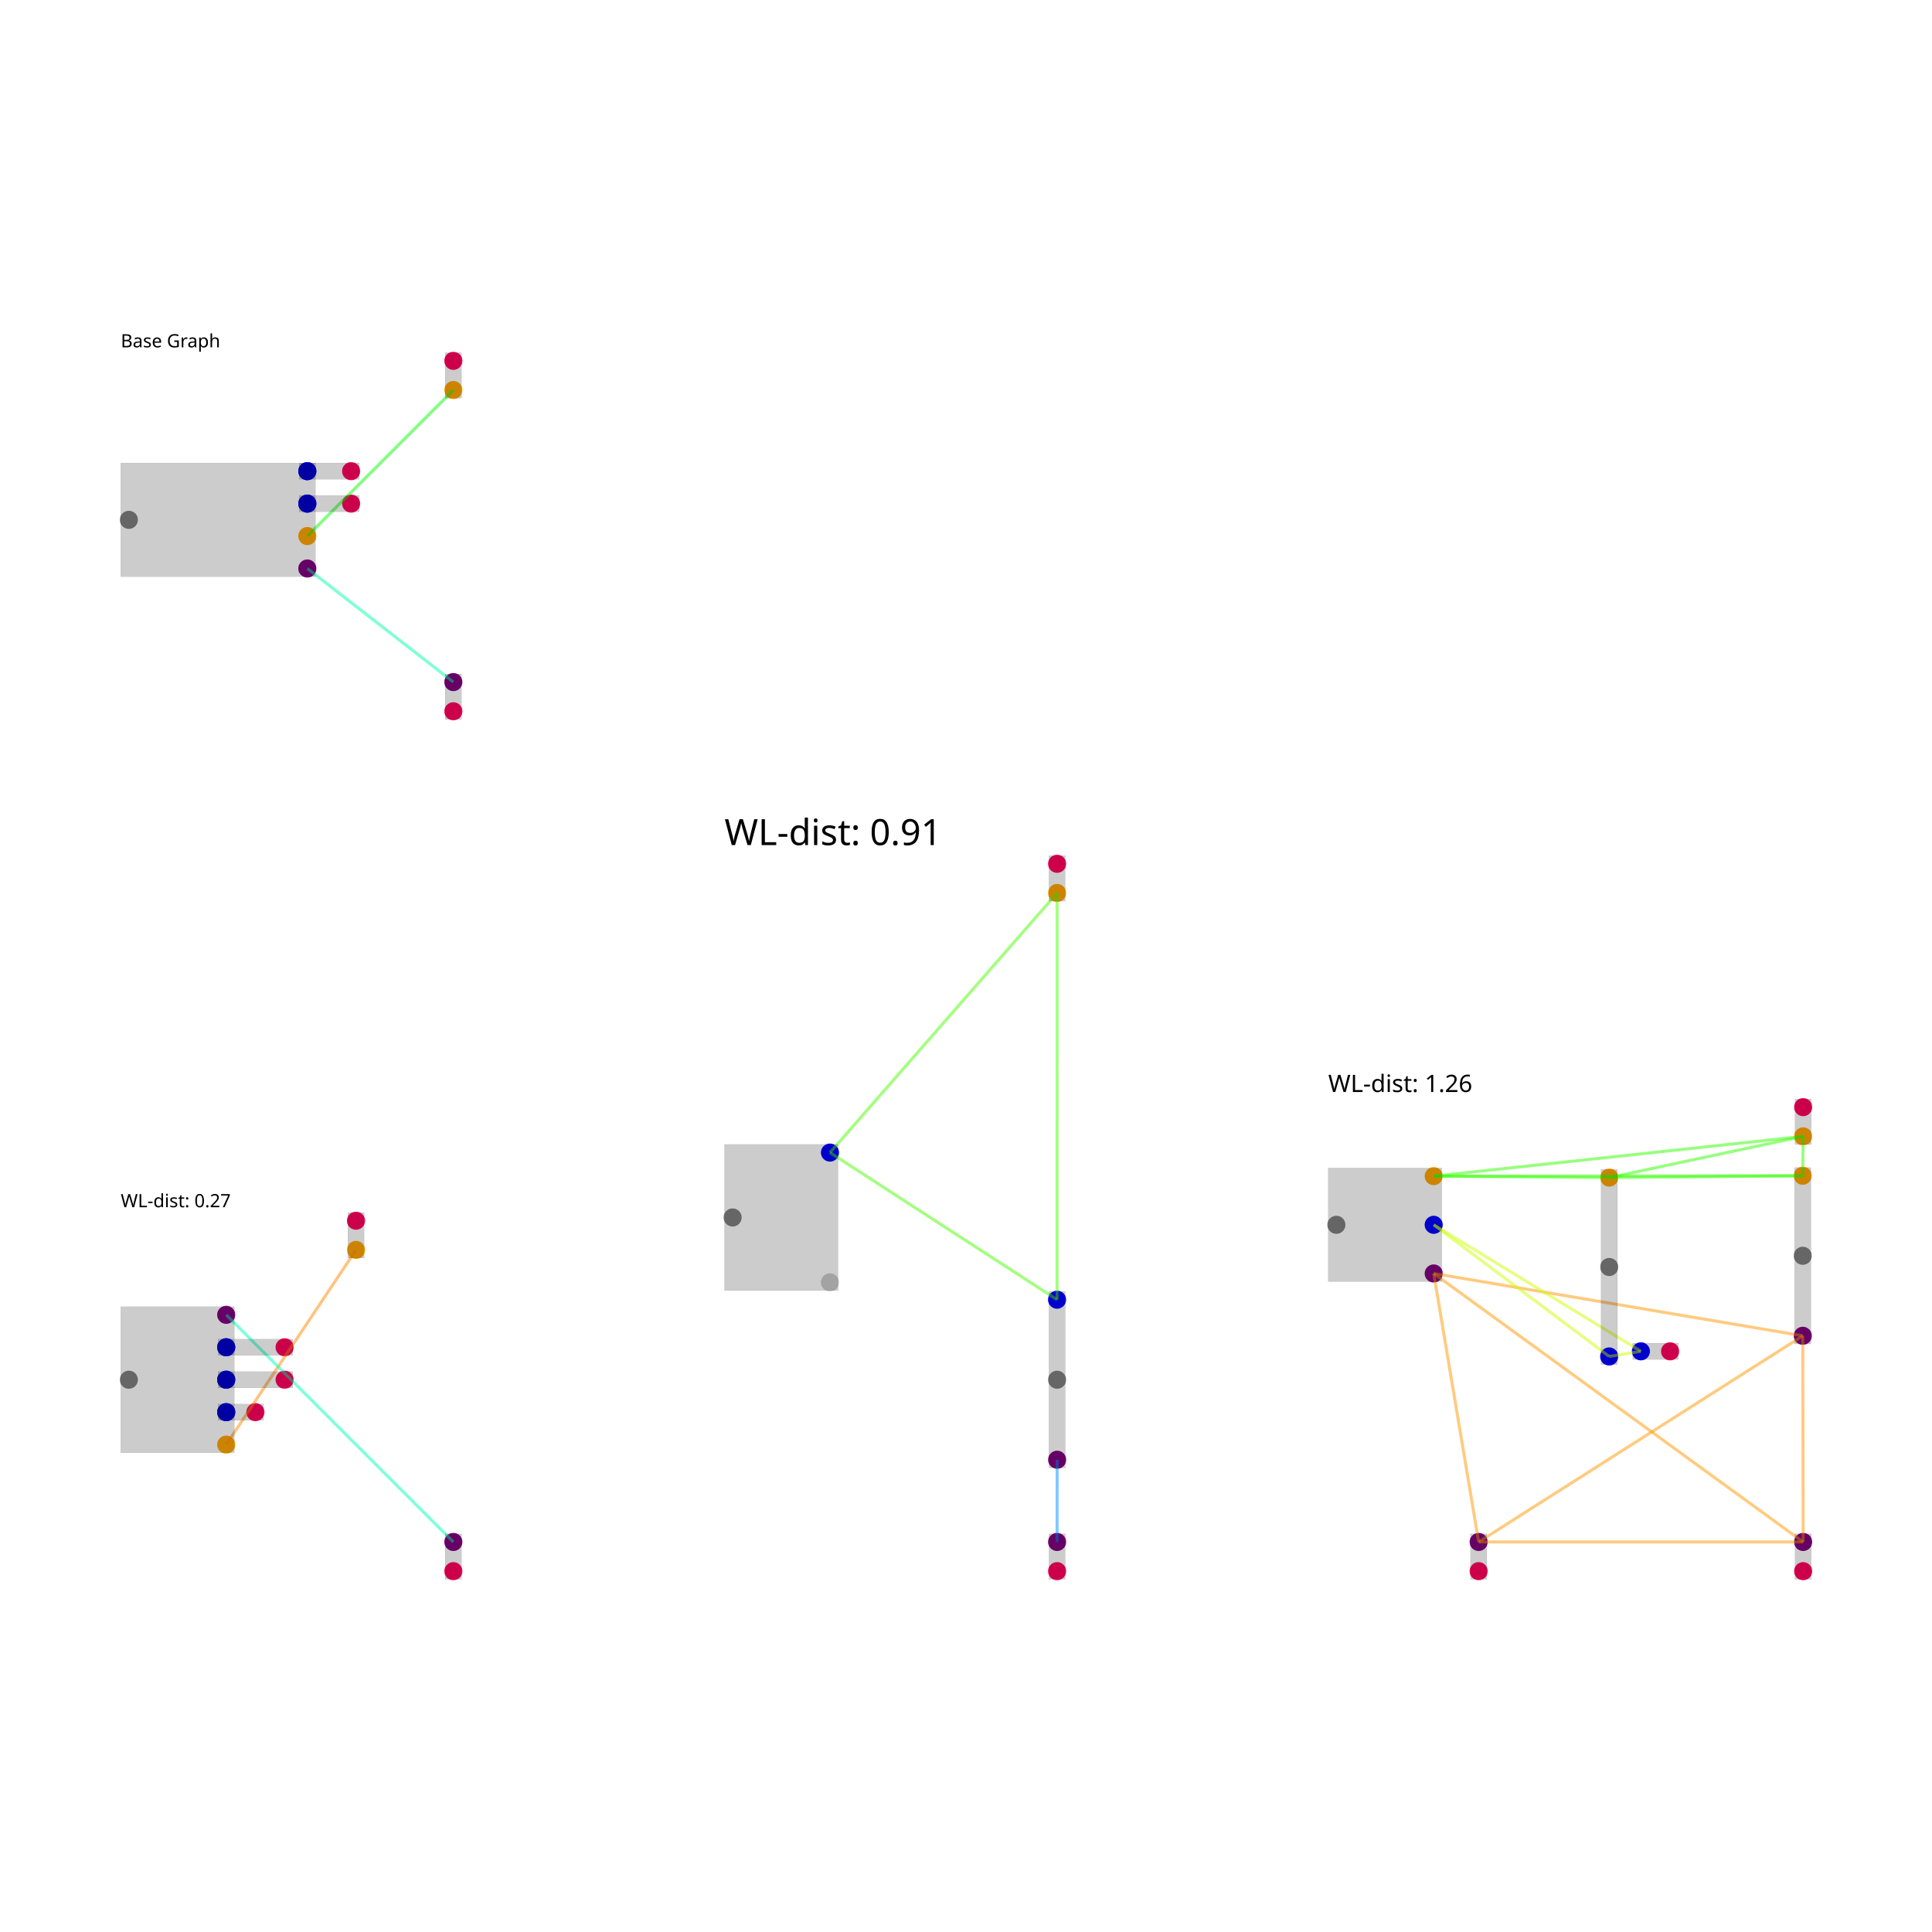
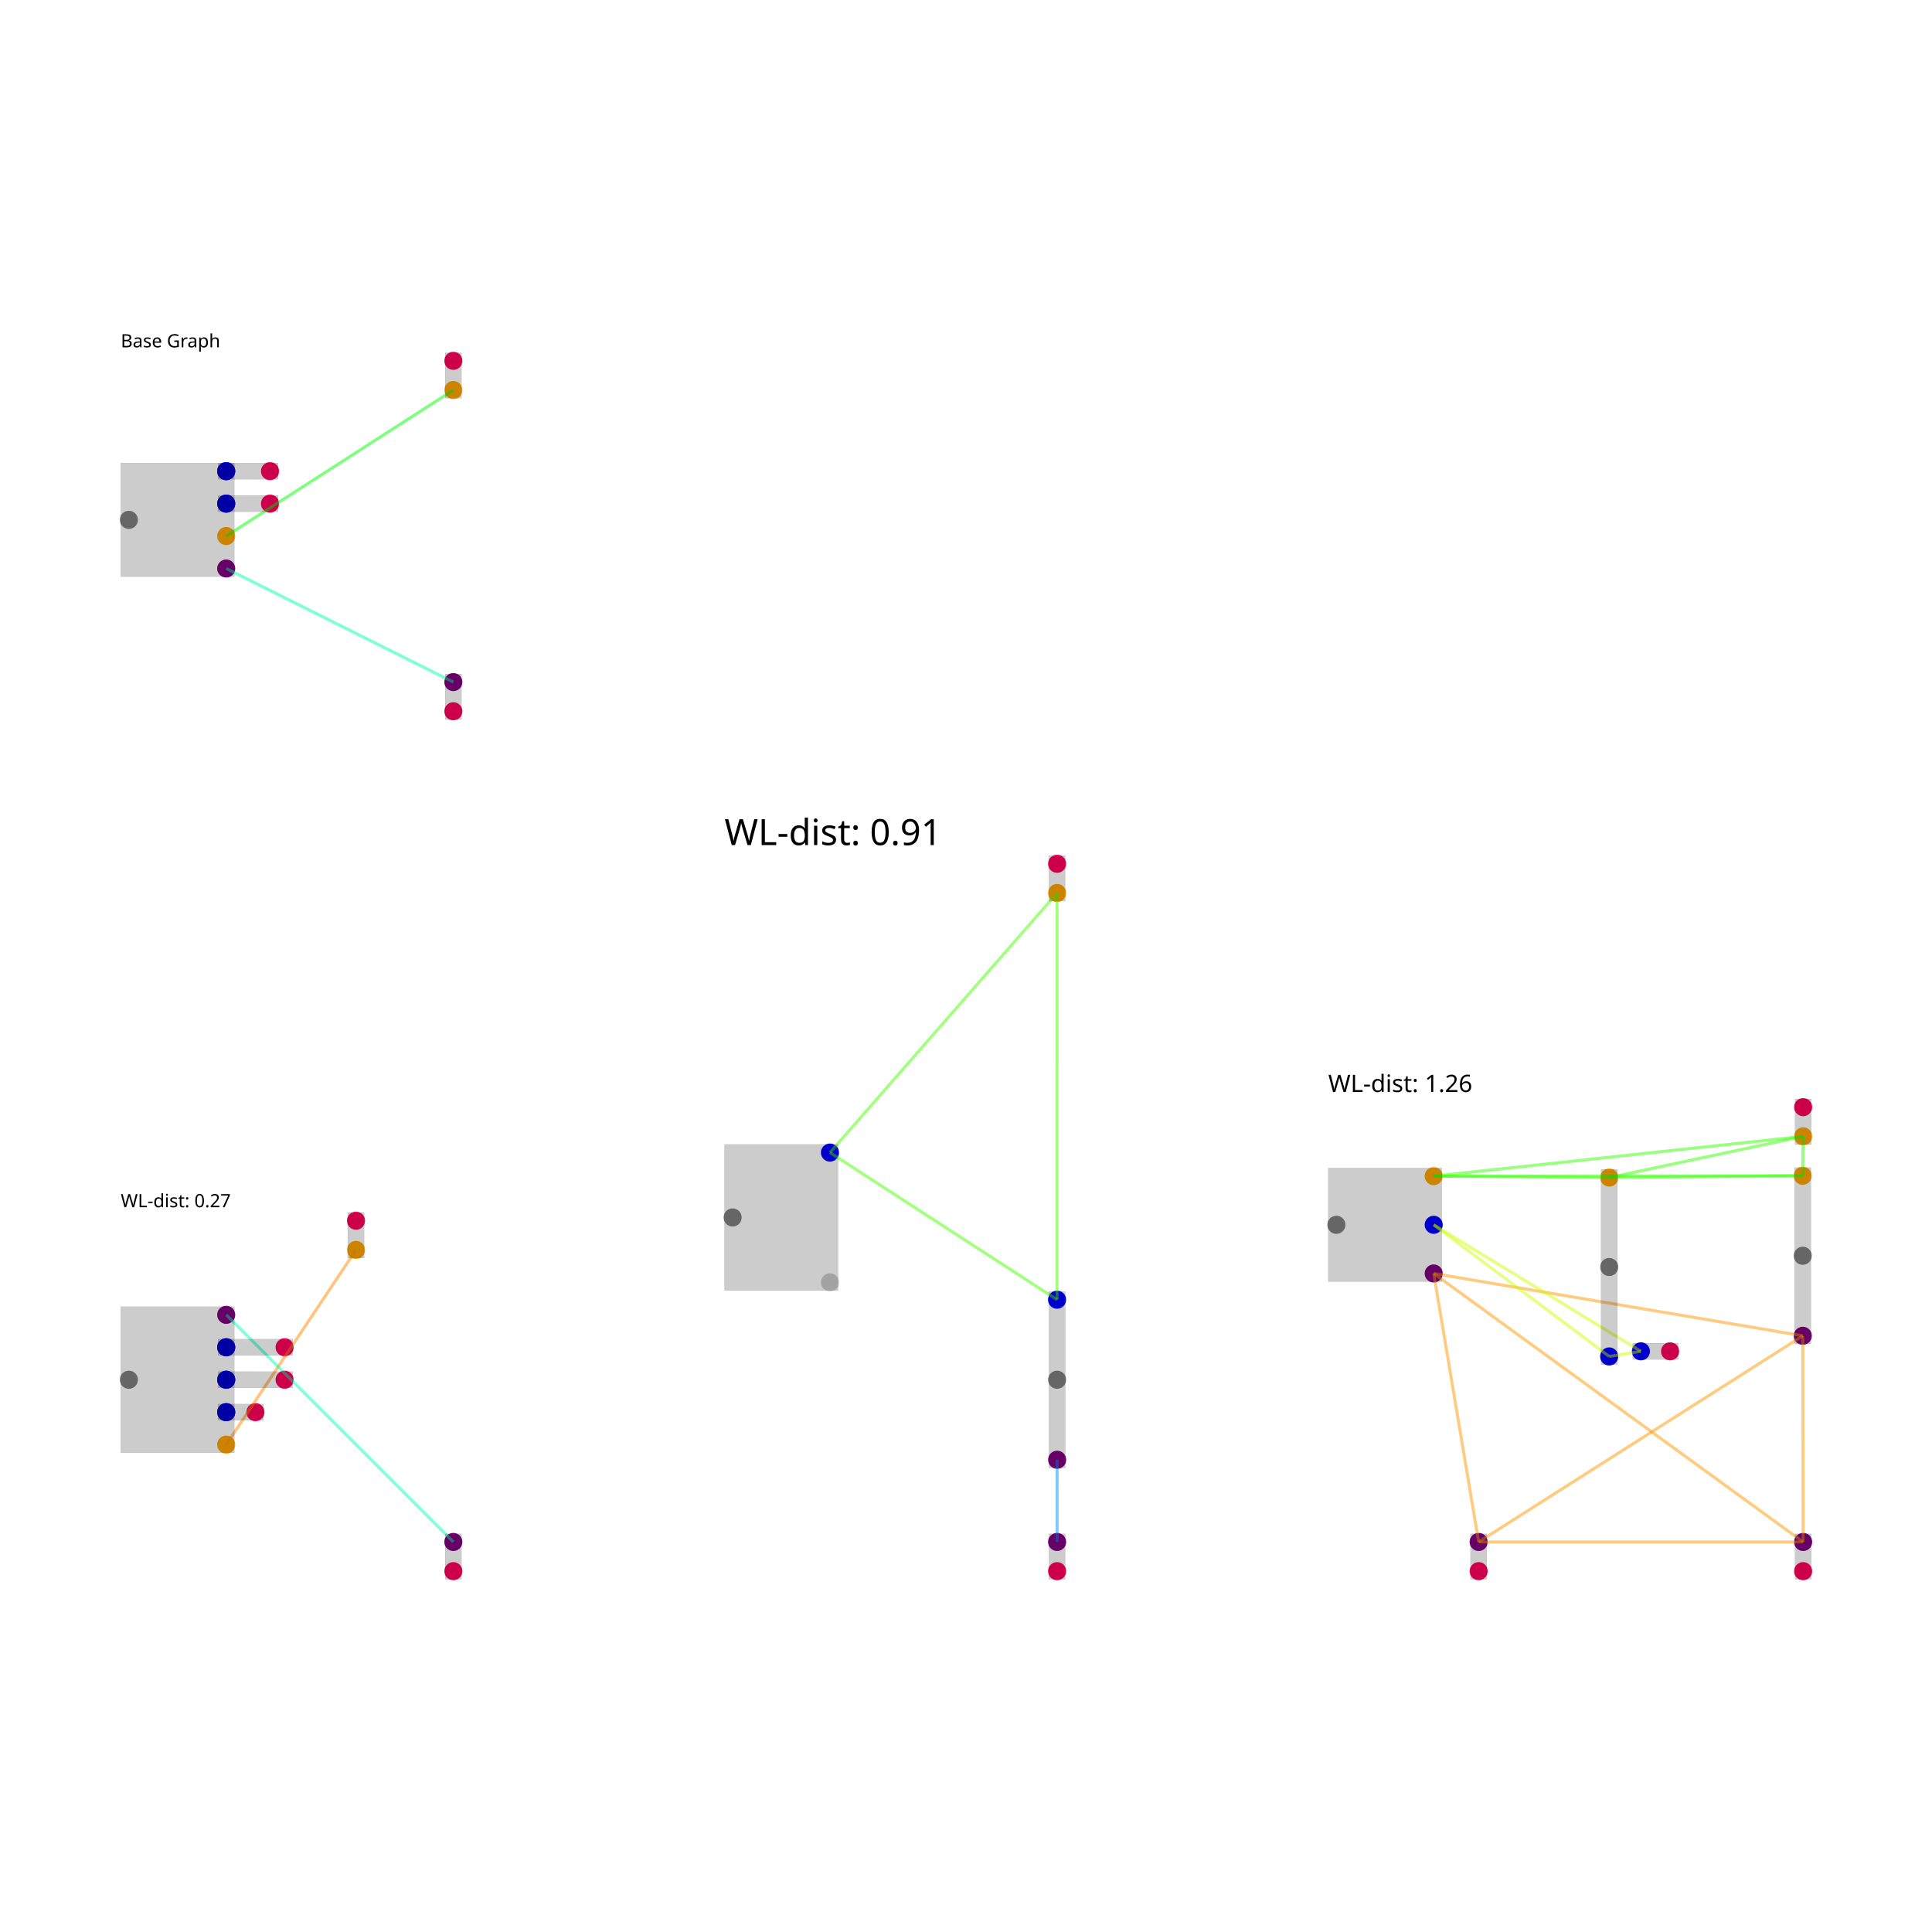
<svg xmlns="http://www.w3.org/2000/svg" width="640" height="640" viewBox="0 0 640 640">
  <rect width="100%" height="100%" fill="white" />
  <g>
    <circle data-type="point" data-label="schematic_component_0_center component_center center_schematic_component_0" data-x="0" data-y="0" cx="42.687" cy="172.202" r="3" fill="gray" />
  </g>
  <g>
-     <circle data-type="point" data-label="schematic_port_0 normal unnamedsubcircuit13_connectivity_net0" data-x="1.1" data-y="0.30000000000000004" cx="101.806" cy="156.079" r="3" fill="blue" />
-   </g>
-   <g>
-     <circle data-type="point" data-label="schematic_port_1 normal unnamedsubcircuit13_connectivity_net1" data-x="1.1" data-y="0.09999999999999998" cx="101.806" cy="166.828" r="3" fill="blue" />
-   </g>
-   <g>
-     <circle data-type="point" data-label="schematic_port_2 vcc unnamedsubcircuit13_connectivity_net2" data-x="1.1" data-y="-0.10000000000000003" cx="101.806" cy="177.577" r="3" fill="orange" />
-   </g>
-   <g>
-     <circle data-type="point" data-label="schematic_port_3 gnd unnamedsubcircuit13_connectivity_net3" data-x="1.1" data-y="-0.30000000000000004" cx="101.806" cy="188.326" r="3" fill="purple" />
-   </g>
-   <g>
-     <circle data-type="point" data-label="schematic_net_label_0_pin gnd unnamedsubcircuit13_connectivity_net3" data-x="2" data-y="-1" cx="150.176" cy="225.947" r="3" fill="purple" />
+     <circle data-type="point" data-label="schematic_port_0 normal unnamedsubcircuit7_connectivity_net0" data-x="0.6000000000000001" data-y="0.30000000000000004" cx="74.934" cy="156.079" r="3" fill="blue" />
+   </g>
+   <g>
+     <circle data-type="point" data-label="schematic_port_1 normal unnamedsubcircuit7_connectivity_net1" data-x="0.6000000000000001" data-y="0.09999999999999998" cx="74.934" cy="166.828" r="3" fill="blue" />
+   </g>
+   <g>
+     <circle data-type="point" data-label="schematic_port_2 vcc unnamedsubcircuit7_connectivity_net2" data-x="0.6000000000000001" data-y="-0.10000000000000003" cx="74.934" cy="177.577" r="3" fill="orange" />
+   </g>
+   <g>
+     <circle data-type="point" data-label="schematic_port_3 gnd unnamedsubcircuit7_connectivity_net3" data-x="0.6000000000000001" data-y="-0.30000000000000004" cx="74.934" cy="188.326" r="3" fill="purple" />
+   </g>
+   <g>
+     <circle data-type="point" data-label="schematic_net_label_0_pin gnd unnamedsubcircuit7_connectivity_net3" data-x="2" data-y="-1" cx="150.176" cy="225.947" r="3" fill="purple" />
  </g>
  <g>
    <circle data-type="point" data-label="schematic_net_label_0_center netlabel_center schematic_net_label_0_center" data-x="2" data-y="-1.18" cx="150.176" cy="235.621" r="3" fill="hsl(338.4, 100%, 50%, 1)" />
  </g>
  <g>
-     <circle data-type="point" data-label="schematic_net_label_1_pin vcc unnamedsubcircuit13_connectivity_net2" data-x="2" data-y="0.8" cx="150.176" cy="129.207" r="3" fill="orange" />
+     <circle data-type="point" data-label="schematic_net_label_1_pin vcc unnamedsubcircuit7_connectivity_net2" data-x="2" data-y="0.8" cx="150.176" cy="129.207" r="3" fill="orange" />
  </g>
  <g>
    <circle data-type="point" data-label="schematic_net_label_1_center netlabel_center schematic_net_label_1_center" data-x="2" data-y="0.98" cx="150.176" cy="119.533" r="3" fill="hsl(338.4, 100%, 50%, 1)" />
  </g>
  <g>
-     <circle data-type="point" data-label="schematic_net_label_2_pin normal unnamedsubcircuit13_connectivity_net0" data-x="1.1" data-y="0.30000000000000004" cx="101.806" cy="156.079" r="3" fill="blue" />
-   </g>
-   <g>
-     <circle data-type="point" data-label="schematic_net_label_2_center netlabel_center schematic_net_label_2_center" data-x="1.37" data-y="0.30000000000000004" cx="116.317" cy="156.079" r="3" fill="hsl(338.4, 100%, 50%, 1)" />
-   </g>
-   <g>
-     <circle data-type="point" data-label="schematic_net_label_3_pin normal unnamedsubcircuit13_connectivity_net1" data-x="1.1" data-y="0.09999999999999998" cx="101.806" cy="166.828" r="3" fill="blue" />
-   </g>
-   <g>
-     <circle data-type="point" data-label="schematic_net_label_3_center netlabel_center schematic_net_label_3_center" data-x="1.37" data-y="0.09999999999999998" cx="116.317" cy="166.828" r="3" fill="hsl(338.4, 100%, 50%, 1)" />
-   </g>
-   <g>
-     <circle data-type="point" data-label="schematic_component_0_center component_center center_schematic_component_0" data-x="-5.551115123125783e-17" data-y="-5.3" cx="42.687" cy="457.049" r="3" fill="gray" />
-   </g>
-   <g>
-     <circle data-type="point" data-label="schematic_port_0 vcc unnamedsubcircuit114_connectivity_net0" data-x="0.6000000000000001" data-y="-5.699999999999999" cx="74.934" cy="478.547" r="3" fill="orange" />
-   </g>
-   <g>
-     <circle data-type="point" data-label="schematic_port_1 normal unnamedsubcircuit114_connectivity_net1" data-x="0.6000000000000001" data-y="-5.5" cx="74.934" cy="467.798" r="3" fill="blue" />
-   </g>
-   <g>
-     <circle data-type="point" data-label="schematic_port_2 normal unnamedsubcircuit114_connectivity_net2" data-x="0.6000000000000001" data-y="-5.3" cx="74.934" cy="457.049" r="3" fill="blue" />
-   </g>
-   <g>
-     <circle data-type="point" data-label="schematic_port_3 normal unnamedsubcircuit114_connectivity_net3" data-x="0.6000000000000001" data-y="-5.1" cx="74.934" cy="446.3" r="3" fill="blue" />
-   </g>
-   <g>
-     <circle data-type="point" data-label="schematic_port_4 gnd unnamedsubcircuit114_connectivity_net4" data-x="0.6000000000000001" data-y="-4.8999999999999995" cx="74.934" cy="435.551" r="3" fill="purple" />
-   </g>
-   <g>
-     <circle data-type="point" data-label="schematic_net_label_0_pin gnd unnamedsubcircuit114_connectivity_net4" data-x="1.9999999999999998" data-y="-6.3" cx="150.176" cy="510.793" r="3" fill="purple" />
+     <circle data-type="point" data-label="schematic_net_label_2_pin normal unnamedsubcircuit7_connectivity_net0" data-x="0.6000000000000001" data-y="0.30000000000000004" cx="74.934" cy="156.079" r="3" fill="blue" />
+   </g>
+   <g>
+     <circle data-type="point" data-label="schematic_net_label_2_center netlabel_center schematic_net_label_2_center" data-x="0.8700000000000001" data-y="0.30000000000000004" cx="89.445" cy="156.079" r="3" fill="hsl(338.4, 100%, 50%, 1)" />
+   </g>
+   <g>
+     <circle data-type="point" data-label="schematic_net_label_3_pin normal unnamedsubcircuit7_connectivity_net1" data-x="0.6000000000000001" data-y="0.09999999999999998" cx="74.934" cy="166.828" r="3" fill="blue" />
+   </g>
+   <g>
+     <circle data-type="point" data-label="schematic_net_label_3_center netlabel_center schematic_net_label_3_center" data-x="0.8700000000000001" data-y="0.09999999999999998" cx="89.445" cy="166.828" r="3" fill="hsl(338.4, 100%, 50%, 1)" />
+   </g>
+   <g>
+     <circle data-type="point" data-label="schematic_component_0_center component_center center_schematic_component_0" data-x="0" data-y="-5.3" cx="42.687" cy="457.049" r="3" fill="gray" />
+   </g>
+   <g>
+     <circle data-type="point" data-label="schematic_port_0 vcc unnamedsubcircuit31_connectivity_net0" data-x="0.6000000000000001" data-y="-5.699999999999999" cx="74.934" cy="478.547" r="3" fill="orange" />
+   </g>
+   <g>
+     <circle data-type="point" data-label="schematic_port_1 normal unnamedsubcircuit31_connectivity_net1" data-x="0.6000000000000001" data-y="-5.5" cx="74.934" cy="467.798" r="3" fill="blue" />
+   </g>
+   <g>
+     <circle data-type="point" data-label="schematic_port_2 normal unnamedsubcircuit31_connectivity_net2" data-x="0.6000000000000001" data-y="-5.3" cx="74.934" cy="457.049" r="3" fill="blue" />
+   </g>
+   <g>
+     <circle data-type="point" data-label="schematic_port_3 normal unnamedsubcircuit31_connectivity_net3" data-x="0.6000000000000001" data-y="-5.1" cx="74.934" cy="446.3" r="3" fill="blue" />
+   </g>
+   <g>
+     <circle data-type="point" data-label="schematic_port_4 gnd unnamedsubcircuit31_connectivity_net4" data-x="0.6000000000000001" data-y="-4.8999999999999995" cx="74.934" cy="435.551" r="3" fill="purple" />
+   </g>
+   <g>
+     <circle data-type="point" data-label="schematic_net_label_0_pin gnd unnamedsubcircuit31_connectivity_net4" data-x="1.9999999999999998" data-y="-6.3" cx="150.176" cy="510.793" r="3" fill="purple" />
  </g>
  <g>
    <circle data-type="point" data-label="schematic_net_label_0_center netlabel_center schematic_net_label_0_center" data-x="1.9999999999999998" data-y="-6.4799999999999995" cx="150.176" cy="520.467" r="3" fill="hsl(338.4, 100%, 50%, 1)" />
  </g>
  <g>
-     <circle data-type="point" data-label="schematic_net_label_1_pin vcc unnamedsubcircuit114_connectivity_net0" data-x="1.4" data-y="-4.5" cx="117.93" cy="414.053" r="3" fill="orange" />
+     <circle data-type="point" data-label="schematic_net_label_1_pin vcc unnamedsubcircuit31_connectivity_net0" data-x="1.4" data-y="-4.5" cx="117.93" cy="414.053" r="3" fill="orange" />
  </g>
  <g>
    <circle data-type="point" data-label="schematic_net_label_1_center netlabel_center schematic_net_label_1_center" data-x="1.4" data-y="-4.319999999999999" cx="117.93" cy="404.379" r="3" fill="hsl(338.4, 100%, 50%, 1)" />
  </g>
  <g>
-     <circle data-type="point" data-label="schematic_net_label_2_pin normal unnamedsubcircuit114_connectivity_net1" data-x="0.6000000000000001" data-y="-5.5" cx="74.934" cy="467.798" r="3" fill="blue" />
+     <circle data-type="point" data-label="schematic_net_label_2_pin normal unnamedsubcircuit31_connectivity_net1" data-x="0.6000000000000001" data-y="-5.5" cx="74.934" cy="467.798" r="3" fill="blue" />
  </g>
  <g>
    <circle data-type="point" data-label="schematic_net_label_2_center netlabel_center schematic_net_label_2_center" data-x="0.78" data-y="-5.5" cx="84.608" cy="467.798" r="3" fill="hsl(338.4, 100%, 50%, 1)" />
  </g>
  <g>
-     <circle data-type="point" data-label="schematic_net_label_3_pin normal unnamedsubcircuit114_connectivity_net2" data-x="0.6000000000000001" data-y="-5.3" cx="74.934" cy="457.049" r="3" fill="blue" />
+     <circle data-type="point" data-label="schematic_net_label_3_pin normal unnamedsubcircuit31_connectivity_net2" data-x="0.6000000000000001" data-y="-5.3" cx="74.934" cy="457.049" r="3" fill="blue" />
  </g>
  <g>
    <circle data-type="point" data-label="schematic_net_label_3_center netlabel_center schematic_net_label_3_center" data-x="0.96" data-y="-5.3" cx="94.282" cy="457.049" r="3" fill="hsl(338.4, 100%, 50%, 1)" />
  </g>
  <g>
-     <circle data-type="point" data-label="schematic_net_label_4_pin normal unnamedsubcircuit114_connectivity_net3" data-x="0.6000000000000001" data-y="-5.1" cx="74.934" cy="446.3" r="3" fill="blue" />
+     <circle data-type="point" data-label="schematic_net_label_4_pin normal unnamedsubcircuit31_connectivity_net3" data-x="0.6000000000000001" data-y="-5.1" cx="74.934" cy="446.3" r="3" fill="blue" />
  </g>
  <g>
    <circle data-type="point" data-label="schematic_net_label_4_center netlabel_center schematic_net_label_4_center" data-x="0.96" data-y="-5.1" cx="94.282" cy="446.3" r="3" fill="hsl(338.4, 100%, 50%, 1)" />
  </g>
  <g>
    <circle data-type="point" data-label="schematic_component_0_center component_center center_schematic_component_0" data-x="3.7213023693989973" data-y="-4.299999999999999" cx="242.687" cy="403.304" r="3" fill="gray" />
  </g>
  <g>
    <circle data-type="point" data-label="schematic_port_0 not_connected disconnected-0" data-x="4.321302369398997" data-y="-4.699999999999999" cx="274.934" cy="424.802" r="3" fill="rgba(0, 0, 0, 0.2)" />
  </g>
  <g>
-     <circle data-type="point" data-label="schematic_port_1 normal unnamedsubcircuit470_connectivity_net0" data-x="4.321302369398997" data-y="-3.8999999999999995" cx="274.934" cy="381.806" r="3" fill="blue" />
+     <circle data-type="point" data-label="schematic_port_1 normal unnamedsubcircuit57_connectivity_net0" data-x="4.321302369398997" data-y="-3.8999999999999995" cx="274.934" cy="381.806" r="3" fill="blue" />
  </g>
  <g>
    <circle data-type="point" data-label="schematic_component_1_center component_center center_schematic_component_1" data-x="5.721302369398997" data-y="-5.299999999999999" cx="350.176" cy="457.049" r="3" fill="gray" />
  </g>
  <g>
-     <circle data-type="point" data-label="schematic_port_2 normal unnamedsubcircuit470_connectivity_net0" data-x="5.721029019398997" data-y="-4.806735699999999" cx="350.162" cy="430.538" r="3" fill="blue" />
-   </g>
-   <g>
-     <circle data-type="point" data-label="schematic_port_3 gnd unnamedsubcircuit470_connectivity_net1" data-x="5.721575719398998" data-y="-5.793264299999999" cx="350.191" cy="483.559" r="3" fill="purple" />
-   </g>
-   <g>
-     <circle data-type="point" data-label="schematic_net_label_0_pin vcc unnamedsubcircuit470_connectivity_net0" data-x="5.721302369398997" data-y="-2.299999999999999" cx="350.176" cy="295.815" r="3" fill="orange" />
+     <circle data-type="point" data-label="schematic_port_2 normal unnamedsubcircuit57_connectivity_net0" data-x="5.721029019398997" data-y="-4.806735699999999" cx="350.162" cy="430.538" r="3" fill="blue" />
+   </g>
+   <g>
+     <circle data-type="point" data-label="schematic_port_3 gnd unnamedsubcircuit57_connectivity_net1" data-x="5.721575719398998" data-y="-5.793264299999999" cx="350.191" cy="483.559" r="3" fill="purple" />
+   </g>
+   <g>
+     <circle data-type="point" data-label="schematic_net_label_0_pin vcc unnamedsubcircuit57_connectivity_net0" data-x="5.721302369398997" data-y="-2.299999999999999" cx="350.176" cy="295.815" r="3" fill="orange" />
  </g>
  <g>
    <circle data-type="point" data-label="schematic_net_label_0_center netlabel_center schematic_net_label_0_center" data-x="5.721302369398997" data-y="-2.119999999999999" cx="350.176" cy="286.141" r="3" fill="hsl(338.4, 100%, 50%, 1)" />
  </g>
  <g>
-     <circle data-type="point" data-label="schematic_net_label_1_pin gnd unnamedsubcircuit470_connectivity_net1" data-x="5.721302369398997" data-y="-6.299999999999999" cx="350.176" cy="510.793" r="3" fill="purple" />
+     <circle data-type="point" data-label="schematic_net_label_1_pin gnd unnamedsubcircuit57_connectivity_net1" data-x="5.721302369398997" data-y="-6.299999999999999" cx="350.176" cy="510.793" r="3" fill="purple" />
  </g>
  <g>
    <circle data-type="point" data-label="schematic_net_label_1_center netlabel_center schematic_net_label_1_center" data-x="5.721302369398997" data-y="-6.4799999999999995" cx="350.176" cy="520.467" r="3" fill="hsl(338.4, 100%, 50%, 1)" />
  </g>
  <g>
    <circle data-type="point" data-label="schematic_component_0_center component_center center_schematic_component_0" data-x="7.4426047387979954" data-y="-4.345204957975968" cx="442.687" cy="405.734" r="3" fill="gray" />
  </g>
  <g>
-     <circle data-type="point" data-label="schematic_port_0 gnd unnamedsubcircuit496_connectivity_net3" data-x="8.042604738797994" data-y="-4.6452049579759676" cx="474.934" cy="421.857" r="3" fill="purple" />
-   </g>
-   <g>
-     <circle data-type="point" data-label="schematic_port_1 normal unnamedsubcircuit496_connectivity_net1" data-x="8.042604738797994" data-y="-4.345204957975968" cx="474.934" cy="405.734" r="3" fill="blue" />
-   </g>
-   <g>
-     <circle data-type="point" data-label="schematic_port_2 vcc unnamedsubcircuit496_connectivity_net2" data-x="8.042604738797994" data-y="-4.045204957975967" cx="474.934" cy="389.61" r="3" fill="orange" />
+     <circle data-type="point" data-label="schematic_port_0 gnd unnamedsubcircuit83_connectivity_net3" data-x="8.042604738797994" data-y="-4.6452049579759676" cx="474.934" cy="421.857" r="3" fill="purple" />
+   </g>
+   <g>
+     <circle data-type="point" data-label="schematic_port_1 normal unnamedsubcircuit83_connectivity_net1" data-x="8.042604738797994" data-y="-4.345204957975968" cx="474.934" cy="405.734" r="3" fill="blue" />
+   </g>
+   <g>
+     <circle data-type="point" data-label="schematic_port_2 vcc unnamedsubcircuit83_connectivity_net2" data-x="8.042604738797994" data-y="-4.045204957975967" cx="474.934" cy="389.61" r="3" fill="orange" />
  </g>
  <g>
    <circle data-type="point" data-label="schematic_component_1_center component_center center_schematic_component_1" data-x="10.317240544223843" data-y="-4.53600761171786" cx="597.183" cy="415.988" r="3" fill="gray" />
  </g>
  <g>
-     <circle data-type="point" data-label="schematic_port_3 vcc unnamedsubcircuit496_connectivity_net2" data-x="10.316967194223842" data-y="-4.042743311717859" cx="597.169" cy="389.478" r="3" fill="orange" />
-   </g>
-   <g>
-     <circle data-type="point" data-label="schematic_port_4 gnd unnamedsubcircuit496_connectivity_net3" data-x="10.317513894223843" data-y="-5.02927191171786" cx="597.198" cy="442.499" r="3" fill="purple" />
+     <circle data-type="point" data-label="schematic_port_3 vcc unnamedsubcircuit83_connectivity_net2" data-x="10.316967194223842" data-y="-4.042743311717859" cx="597.169" cy="389.478" r="3" fill="orange" />
+   </g>
+   <g>
+     <circle data-type="point" data-label="schematic_port_4 gnd unnamedsubcircuit83_connectivity_net3" data-x="10.317513894223843" data-y="-5.02927191171786" cx="597.198" cy="442.499" r="3" fill="purple" />
  </g>
  <g>
    <circle data-type="point" data-label="schematic_component_2_center component_center center_schematic_component_2" data-x="9.12441592677586" data-y="-4.605315464798105" cx="533.076" cy="419.713" r="3" fill="gray" />
  </g>
  <g>
-     <circle data-type="point" data-label="schematic_port_5 normal unnamedsubcircuit496_connectivity_net1" data-x="9.124142676775861" data-y="-5.156606164798106" cx="533.061" cy="449.342" r="3" fill="blue" />
-   </g>
-   <g>
-     <circle data-type="point" data-label="schematic_port_6 vcc unnamedsubcircuit496_connectivity_net2" data-x="9.12468917677586" data-y="-4.054024764798105" cx="533.09" cy="390.084" r="3" fill="orange" />
-   </g>
-   <g>
-     <circle data-type="point" data-label="schematic_net_label_0_pin vcc unnamedsubcircuit496_connectivity_net2" data-x="10.319646634317191" data-y="-3.7999999999999994" cx="597.313" cy="376.432" r="3" fill="orange" />
+     <circle data-type="point" data-label="schematic_port_5 normal unnamedsubcircuit83_connectivity_net1" data-x="9.124142676775861" data-y="-5.156606164798106" cx="533.061" cy="449.342" r="3" fill="blue" />
+   </g>
+   <g>
+     <circle data-type="point" data-label="schematic_port_6 vcc unnamedsubcircuit83_connectivity_net2" data-x="9.12468917677586" data-y="-4.054024764798105" cx="533.09" cy="390.084" r="3" fill="orange" />
+   </g>
+   <g>
+     <circle data-type="point" data-label="schematic_net_label_0_pin vcc unnamedsubcircuit83_connectivity_net2" data-x="10.319646634317191" data-y="-3.7999999999999994" cx="597.313" cy="376.432" r="3" fill="orange" />
  </g>
  <g>
    <circle data-type="point" data-label="schematic_net_label_0_center netlabel_center schematic_net_label_0_center" data-x="10.319646634317191" data-y="-3.619999999999999" cx="597.313" cy="366.758" r="3" fill="hsl(338.4, 100%, 50%, 1)" />
  </g>
  <g>
-     <circle data-type="point" data-label="schematic_net_label_1_pin normal unnamedsubcircuit496_connectivity_net1" data-x="9.319646634317191" data-y="-5.124999999999999" cx="543.568" cy="447.643" r="3" fill="blue" />
+     <circle data-type="point" data-label="schematic_net_label_1_pin normal unnamedsubcircuit83_connectivity_net1" data-x="9.319646634317191" data-y="-5.124999999999999" cx="543.568" cy="447.643" r="3" fill="blue" />
  </g>
  <g>
    <circle data-type="point" data-label="schematic_net_label_1_center netlabel_center schematic_net_label_1_center" data-x="9.499646634317193" data-y="-5.124999999999999" cx="553.242" cy="447.643" r="3" fill="hsl(338.4, 100%, 50%, 1)" />
  </g>
  <g>
-     <circle data-type="point" data-label="schematic_net_label_2_pin gnd unnamedsubcircuit496_connectivity_net3" data-x="10.319646634317191" data-y="-6.299999999999999" cx="597.313" cy="510.793" r="3" fill="purple" />
+     <circle data-type="point" data-label="schematic_net_label_2_pin gnd unnamedsubcircuit83_connectivity_net3" data-x="10.319646634317191" data-y="-6.299999999999999" cx="597.313" cy="510.793" r="3" fill="purple" />
  </g>
  <g>
    <circle data-type="point" data-label="schematic_net_label_2_center netlabel_center schematic_net_label_2_center" data-x="10.319646634317191" data-y="-6.4799999999999995" cx="597.313" cy="520.467" r="3" fill="hsl(338.4, 100%, 50%, 1)" />
  </g>
  <g>
-     <circle data-type="point" data-label="schematic_net_label_3_pin gnd unnamedsubcircuit496_connectivity_net3" data-x="8.319646634317191" data-y="-6.299999999999999" cx="489.824" cy="510.793" r="3" fill="purple" />
+     <circle data-type="point" data-label="schematic_net_label_3_pin gnd unnamedsubcircuit83_connectivity_net3" data-x="8.319646634317191" data-y="-6.299999999999999" cx="489.824" cy="510.793" r="3" fill="purple" />
  </g>
  <g>
    <circle data-type="point" data-label="schematic_net_label_3_center netlabel_center schematic_net_label_3_center" data-x="8.319646634317191" data-y="-6.4799999999999995" cx="489.824" cy="520.467" r="3" fill="hsl(338.4, 100%, 50%, 1)" />
  </g>
  <g>
-     <polyline data-points="1.1,0.30000000000000004 1.1,0.30000000000000004" data-type="line" data-label="" points="101.806,156.079 101.806,156.079" fill="none" stroke="hsl(40, 100%, 50%, 0.5)" stroke-width="1" />
-   </g>
-   <g>
-     <polyline data-points="1.1,0.09999999999999998 1.1,0.09999999999999998" data-type="line" data-label="" points="101.806,166.828 101.806,166.828" fill="none" stroke="hsl(80, 100%, 50%, 0.5)" stroke-width="1" />
-   </g>
-   <g>
-     <polyline data-points="1.1,-0.10000000000000003 2,0.8" data-type="line" data-label="" points="101.806,177.577 150.176,129.207" fill="none" stroke="hsl(120, 100%, 50%, 0.5)" stroke-width="1" />
-   </g>
-   <g>
-     <polyline data-points="1.1,-0.30000000000000004 2,-1" data-type="line" data-label="" points="101.806,188.326 150.176,225.947" fill="none" stroke="hsl(160, 100%, 50%, 0.5)" stroke-width="1" />
+     <polyline data-points="0.6000000000000001,0.30000000000000004 0.6000000000000001,0.30000000000000004" data-type="line" data-label="" points="74.934,156.079 74.934,156.079" fill="none" stroke="hsl(40, 100%, 50%, 0.5)" stroke-width="1" />
+   </g>
+   <g>
+     <polyline data-points="0.6000000000000001,0.09999999999999998 0.6000000000000001,0.09999999999999998" data-type="line" data-label="" points="74.934,166.828 74.934,166.828" fill="none" stroke="hsl(80, 100%, 50%, 0.5)" stroke-width="1" />
+   </g>
+   <g>
+     <polyline data-points="0.6000000000000001,-0.10000000000000003 2,0.8" data-type="line" data-label="" points="74.934,177.577 150.176,129.207" fill="none" stroke="hsl(120, 100%, 50%, 0.5)" stroke-width="1" />
+   </g>
+   <g>
+     <polyline data-points="0.6000000000000001,-0.30000000000000004 2,-1" data-type="line" data-label="" points="74.934,188.326 150.176,225.947" fill="none" stroke="hsl(160, 100%, 50%, 0.5)" stroke-width="1" />
  </g>
  <g>
    <polyline data-points="0.6000000000000001,-5.699999999999999 1.4,-4.5" data-type="line" data-label="" points="74.934,478.547 117.93,414.053" fill="none" stroke="hsl(32.727, 100%, 50%, 0.5)" stroke-width="1" />
  </g>
  <g>
    <polyline data-points="0.6000000000000001,-5.5 0.6000000000000001,-5.5" data-type="line" data-label="" points="74.934,467.798 74.934,467.798" fill="none" stroke="hsl(65.455, 100%, 50%, 0.5)" stroke-width="1" />
  </g>
  <g>
    <polyline data-points="0.6000000000000001,-5.3 0.6000000000000001,-5.3" data-type="line" data-label="" points="74.934,457.049 74.934,457.049" fill="none" stroke="hsl(98.182, 100%, 50%, 0.5)" stroke-width="1" />
  </g>
  <g>
    <polyline data-points="0.6000000000000001,-5.1 0.6000000000000001,-5.1" data-type="line" data-label="" points="74.934,446.3 74.934,446.3" fill="none" stroke="hsl(130.909, 100%, 50%, 0.5)" stroke-width="1" />
  </g>
  <g>
    <polyline data-points="0.6000000000000001,-4.8999999999999995 1.9999999999999998,-6.3" data-type="line" data-label="" points="74.934,435.551 150.176,510.793" fill="none" stroke="hsl(163.636, 100%, 50%, 0.5)" stroke-width="1" />
  </g>
  <g>
    <polyline data-points="4.321302369398997,-3.8999999999999995 5.721029019398997,-4.806735699999999" data-type="line" data-label="" points="274.934,381.806 350.162,430.538" fill="none" stroke="hsl(102.857, 100%, 50%, 0.5)" stroke-width="1" />
  </g>
  <g>
    <polyline data-points="4.321302369398997,-3.8999999999999995 5.721302369398997,-2.299999999999999" data-type="line" data-label="" points="274.934,381.806 350.176,295.815" fill="none" stroke="hsl(102.857, 100%, 50%, 0.5)" stroke-width="1" />
  </g>
  <g>
    <polyline data-points="5.721029019398997,-4.806735699999999 5.721302369398997,-2.299999999999999" data-type="line" data-label="" points="350.162,430.538 350.176,295.815" fill="none" stroke="hsl(102.857, 100%, 50%, 0.5)" stroke-width="1" />
  </g>
  <g>
    <polyline data-points="5.721575719398998,-5.793264299999999 5.721302369398997,-6.299999999999999" data-type="line" data-label="" points="350.191,483.559 350.176,510.793" fill="none" stroke="hsl(205.714, 100%, 50%, 0.5)" stroke-width="1" />
  </g>
  <g>
    <polyline data-points="8.042604738797994,-4.6452049579759676 10.317513894223843,-5.02927191171786" data-type="line" data-label="" points="474.934,421.857 597.198,442.499" fill="none" stroke="hsl(36, 100%, 50%, 0.5)" stroke-width="1" />
  </g>
  <g>
    <polyline data-points="8.042604738797994,-4.6452049579759676 10.319646634317191,-6.299999999999999" data-type="line" data-label="" points="474.934,421.857 597.313,510.793" fill="none" stroke="hsl(36, 100%, 50%, 0.5)" stroke-width="1" />
  </g>
  <g>
    <polyline data-points="8.042604738797994,-4.6452049579759676 8.319646634317191,-6.299999999999999" data-type="line" data-label="" points="474.934,421.857 489.824,510.793" fill="none" stroke="hsl(36, 100%, 50%, 0.5)" stroke-width="1" />
  </g>
  <g>
    <polyline data-points="10.317513894223843,-5.02927191171786 10.319646634317191,-6.299999999999999" data-type="line" data-label="" points="597.198,442.499 597.313,510.793" fill="none" stroke="hsl(36, 100%, 50%, 0.5)" stroke-width="1" />
  </g>
  <g>
    <polyline data-points="10.317513894223843,-5.02927191171786 8.319646634317191,-6.299999999999999" data-type="line" data-label="" points="597.198,442.499 489.824,510.793" fill="none" stroke="hsl(36, 100%, 50%, 0.5)" stroke-width="1" />
  </g>
  <g>
    <polyline data-points="10.319646634317191,-6.299999999999999 8.319646634317191,-6.299999999999999" data-type="line" data-label="" points="597.313,510.793 489.824,510.793" fill="none" stroke="hsl(36, 100%, 50%, 0.5)" stroke-width="1" />
  </g>
  <g>
    <polyline data-points="8.042604738797994,-4.345204957975968 9.124142676775861,-5.156606164798106" data-type="line" data-label="" points="474.934,405.734 533.061,449.342" fill="none" stroke="hsl(72, 100%, 50%, 0.5)" stroke-width="1" />
  </g>
  <g>
    <polyline data-points="8.042604738797994,-4.345204957975968 9.319646634317191,-5.124999999999999" data-type="line" data-label="" points="474.934,405.734 543.568,447.643" fill="none" stroke="hsl(72, 100%, 50%, 0.5)" stroke-width="1" />
  </g>
  <g>
    <polyline data-points="9.124142676775861,-5.156606164798106 9.319646634317191,-5.124999999999999" data-type="line" data-label="" points="533.061,449.342 543.568,447.643" fill="none" stroke="hsl(72, 100%, 50%, 0.5)" stroke-width="1" />
  </g>
  <g>
    <polyline data-points="8.042604738797994,-4.045204957975967 10.316967194223842,-4.042743311717859" data-type="line" data-label="" points="474.934,389.61 597.169,389.478" fill="none" stroke="hsl(108, 100%, 50%, 0.5)" stroke-width="1" />
  </g>
  <g>
    <polyline data-points="8.042604738797994,-4.045204957975967 9.12468917677586,-4.054024764798105" data-type="line" data-label="" points="474.934,389.61 533.09,390.084" fill="none" stroke="hsl(108, 100%, 50%, 0.5)" stroke-width="1" />
  </g>
  <g>
    <polyline data-points="8.042604738797994,-4.045204957975967 10.319646634317191,-3.7999999999999994" data-type="line" data-label="" points="474.934,389.61 597.313,376.432" fill="none" stroke="hsl(108, 100%, 50%, 0.5)" stroke-width="1" />
  </g>
  <g>
    <polyline data-points="10.316967194223842,-4.042743311717859 9.12468917677586,-4.054024764798105" data-type="line" data-label="" points="597.169,389.478 533.09,390.084" fill="none" stroke="hsl(108, 100%, 50%, 0.5)" stroke-width="1" />
  </g>
  <g>
    <polyline data-points="10.316967194223842,-4.042743311717859 10.319646634317191,-3.7999999999999994" data-type="line" data-label="" points="597.169,389.478 597.313,376.432" fill="none" stroke="hsl(108, 100%, 50%, 0.5)" stroke-width="1" />
  </g>
  <g>
    <polyline data-points="9.12468917677586,-4.054024764798105 10.319646634317191,-3.7999999999999994" data-type="line" data-label="" points="533.09,390.084 597.313,376.432" fill="none" stroke="hsl(108, 100%, 50%, 0.5)" stroke-width="1" />
  </g>
  <g>
-     <rect data-type="rect" data-label="schematic_component_0" data-x="0.55" data-y="0" x="40" y="153.392" width="64.494" height="37.621" fill="rgba(0, 0, 0, 0.2)" stroke="black" stroke-width="0.019" />
+     <rect data-type="rect" data-label="schematic_component_0" data-x="0.30000000000000004" data-y="0" x="40" y="153.392" width="37.621" height="37.621" fill="rgba(0, 0, 0, 0.2)" stroke="black" stroke-width="0.019" />
  </g>
  <g>
    <rect data-type="rect" data-label="schematic_net_label_0" data-x="2" data-y="-1.0899999999999999" x="147.489" y="223.26" width="5.374" height="15.048" fill="rgba(0, 0, 0, 0.2)" stroke="black" stroke-width="0.019" />
  </g>
  <g>
    <rect data-type="rect" data-label="schematic_net_label_1" data-x="2" data-y="0.89" x="147.489" y="116.845" width="5.374" height="15.048" fill="rgba(0, 0, 0, 0.2)" stroke="black" stroke-width="0.019" />
  </g>
  <g>
-     <rect data-type="rect" data-label="schematic_net_label_2" data-x="1.235" data-y="0.30000000000000004" x="99.119" y="153.392" width="19.886" height="5.374" fill="rgba(0, 0, 0, 0.2)" stroke="black" stroke-width="0.019" />
-   </g>
-   <g>
-     <rect data-type="rect" data-label="schematic_net_label_3" data-x="1.235" data-y="0.09999999999999998" x="99.119" y="164.141" width="19.886" height="5.374" fill="rgba(0, 0, 0, 0.2)" stroke="black" stroke-width="0.019" />
-   </g>
-   <g>
-     <rect data-type="rect" data-label="schematic_component_0" data-x="0.3" data-y="-5.3" x="40" y="432.864" width="37.621" height="48.37" fill="rgba(0, 0, 0, 0.2)" stroke="black" stroke-width="0.019" />
+     <rect data-type="rect" data-label="schematic_net_label_2" data-x="0.7350000000000001" data-y="0.30000000000000004" x="72.247" y="153.392" width="19.886" height="5.374" fill="rgba(0, 0, 0, 0.2)" stroke="black" stroke-width="0.019" />
+   </g>
+   <g>
+     <rect data-type="rect" data-label="schematic_net_label_3" data-x="0.7350000000000001" data-y="0.09999999999999998" x="72.247" y="164.141" width="19.886" height="5.374" fill="rgba(0, 0, 0, 0.2)" stroke="black" stroke-width="0.019" />
+   </g>
+   <g>
+     <rect data-type="rect" data-label="schematic_component_0" data-x="0.30000000000000004" data-y="-5.3" x="40" y="432.864" width="37.621" height="48.37" fill="rgba(0, 0, 0, 0.2)" stroke="black" stroke-width="0.019" />
  </g>
  <g>
    <rect data-type="rect" data-label="schematic_net_label_0" data-x="1.9999999999999998" data-y="-6.39" x="147.489" y="508.106" width="5.374" height="15.048" fill="rgba(0, 0, 0, 0.2)" stroke="black" stroke-width="0.019" />
  </g>
  <g>
    <rect data-type="rect" data-label="schematic_net_label_1" data-x="1.4" data-y="-4.41" x="115.242" y="401.692" width="5.374" height="15.048" fill="rgba(0, 0, 0, 0.2)" stroke="black" stroke-width="0.019" />
  </g>
  <g>
    <rect data-type="rect" data-label="schematic_net_label_2" data-x="0.69" data-y="-5.5" x="72.247" y="465.11" width="15.048" height="5.374" fill="rgba(0, 0, 0, 0.2)" stroke="black" stroke-width="0.019" />
  </g>
  <g>
    <rect data-type="rect" data-label="schematic_net_label_3" data-x="0.78" data-y="-5.3" x="72.247" y="454.362" width="24.723" height="5.374" fill="rgba(0, 0, 0, 0.2)" stroke="black" stroke-width="0.019" />
  </g>
  <g>
    <rect data-type="rect" data-label="schematic_net_label_4" data-x="0.78" data-y="-5.1" x="72.247" y="443.613" width="24.723" height="5.374" fill="rgba(0, 0, 0, 0.2)" stroke="black" stroke-width="0.019" />
  </g>
  <g>
    <rect data-type="rect" data-label="schematic_component_0" data-x="4.021302369398997" data-y="-4.299999999999999" x="240" y="379.119" width="37.621" height="48.37" fill="rgba(0, 0, 0, 0.2)" stroke="black" stroke-width="0.019" />
  </g>
  <g>
    <rect data-type="rect" data-label="schematic_component_1" data-x="5.721302369398997" data-y="-5.299999999999999" x="347.475" y="427.851" width="5.404" height="58.395" fill="rgba(0, 0, 0, 0.2)" stroke="black" stroke-width="0.019" />
  </g>
  <g>
    <rect data-type="rect" data-label="schematic_net_label_0" data-x="5.721302369398997" data-y="-2.209999999999999" x="347.489" y="283.454" width="5.374" height="15.048" fill="rgba(0, 0, 0, 0.2)" stroke="black" stroke-width="0.019" />
  </g>
  <g>
    <rect data-type="rect" data-label="schematic_net_label_1" data-x="5.721302369398997" data-y="-6.389999999999999" x="347.489" y="508.106" width="5.374" height="15.048" fill="rgba(0, 0, 0, 0.2)" stroke="black" stroke-width="0.019" />
  </g>
  <g>
    <rect data-type="rect" data-label="schematic_component_0" data-x="7.742604738797995" data-y="-4.345204957975968" x="440" y="386.923" width="37.621" height="37.621" fill="rgba(0, 0, 0, 0.2)" stroke="black" stroke-width="0.019" />
  </g>
  <g>
    <rect data-type="rect" data-label="schematic_component_1" data-x="10.317240544223843" data-y="-4.53600761171786" x="594.482" y="386.791" width="5.404" height="58.395" fill="rgba(0, 0, 0, 0.2)" stroke="black" stroke-width="0.019" />
  </g>
  <g>
    <rect data-type="rect" data-label="schematic_component_2" data-x="9.12441592677586" data-y="-4.605315464798105" x="530.374" y="387.397" width="5.404" height="64.632" fill="rgba(0, 0, 0, 0.2)" stroke="black" stroke-width="0.019" />
  </g>
  <g>
    <rect data-type="rect" data-label="schematic_net_label_0" data-x="10.319646634317191" data-y="-3.7099999999999995" x="594.626" y="364.071" width="5.374" height="15.048" fill="rgba(0, 0, 0, 0.2)" stroke="black" stroke-width="0.019" />
  </g>
  <g>
    <rect data-type="rect" data-label="schematic_net_label_1" data-x="9.409646634317191" data-y="-5.124999999999999" x="540.881" y="444.956" width="15.048" height="5.374" fill="rgba(0, 0, 0, 0.2)" stroke="black" stroke-width="0.019" />
  </g>
  <g>
    <rect data-type="rect" data-label="schematic_net_label_2" data-x="10.319646634317191" data-y="-6.389999999999999" x="594.626" y="508.106" width="5.374" height="15.048" fill="rgba(0, 0, 0, 0.2)" stroke="black" stroke-width="0.019" />
  </g>
  <g>
    <rect data-type="rect" data-label="schematic_net_label_3" data-x="8.319646634317191" data-y="-6.389999999999999" x="487.136" y="508.106" width="5.374" height="15.048" fill="rgba(0, 0, 0, 0.2)" stroke="black" stroke-width="0.019" />
  </g>
-   <text data-type="text" data-label="Base Graph" data-x="-0.050000000000000044" data-y="1.03" x="40" y="116.845" fill="black" font-size="6.073" font-family="sans-serif" text-anchor="start" dominant-baseline="text-after-edge">Base Graph</text>
-   <text data-type="text" data-label="WL-dist: 0.27" data-x="-0.050000000000000044" data-y="-4.27" x="40" y="401.692" fill="black" font-size="6.073" font-family="sans-serif" text-anchor="start" dominant-baseline="text-after-edge">WL-dist: 0.27</text>
+   <text data-type="text" data-label="Base Graph" data-x="-0.04999999999999999" data-y="1.03" x="40" y="116.845" fill="black" font-size="6.073" font-family="sans-serif" text-anchor="start" dominant-baseline="text-after-edge">Base Graph</text>
+   <text data-type="text" data-label="WL-dist: 0.27" data-x="-0.04999999999999999" data-y="-4.27" x="40" y="401.692" fill="black" font-size="6.073" font-family="sans-serif" text-anchor="start" dominant-baseline="text-after-edge">WL-dist: 0.27</text>
  <text data-type="text" data-label="WL-dist: 0.91" data-x="3.6713023693989975" data-y="-2.0699999999999994" x="240" y="283.454" fill="black" font-size="11.985" font-family="sans-serif" text-anchor="start" dominant-baseline="text-after-edge">WL-dist: 0.91</text>
  <text data-type="text" data-label="WL-dist: 1.26" data-x="7.392604738797995" data-y="-3.5699999999999994" x="440" y="364.071" fill="black" font-size="7.954" font-family="sans-serif" text-anchor="start" dominant-baseline="text-after-edge">WL-dist: 1.26</text>
  <g id="crosshair" style="display: none">
    <line id="crosshair-h" y1="0" y2="640" stroke="#666" stroke-width="0.5" />
    <line id="crosshair-v" x1="0" x2="640" stroke="#666" stroke-width="0.5" />
    <text id="coordinates" font-family="monospace" font-size="12" fill="#666" />
  </g>
</svg>
